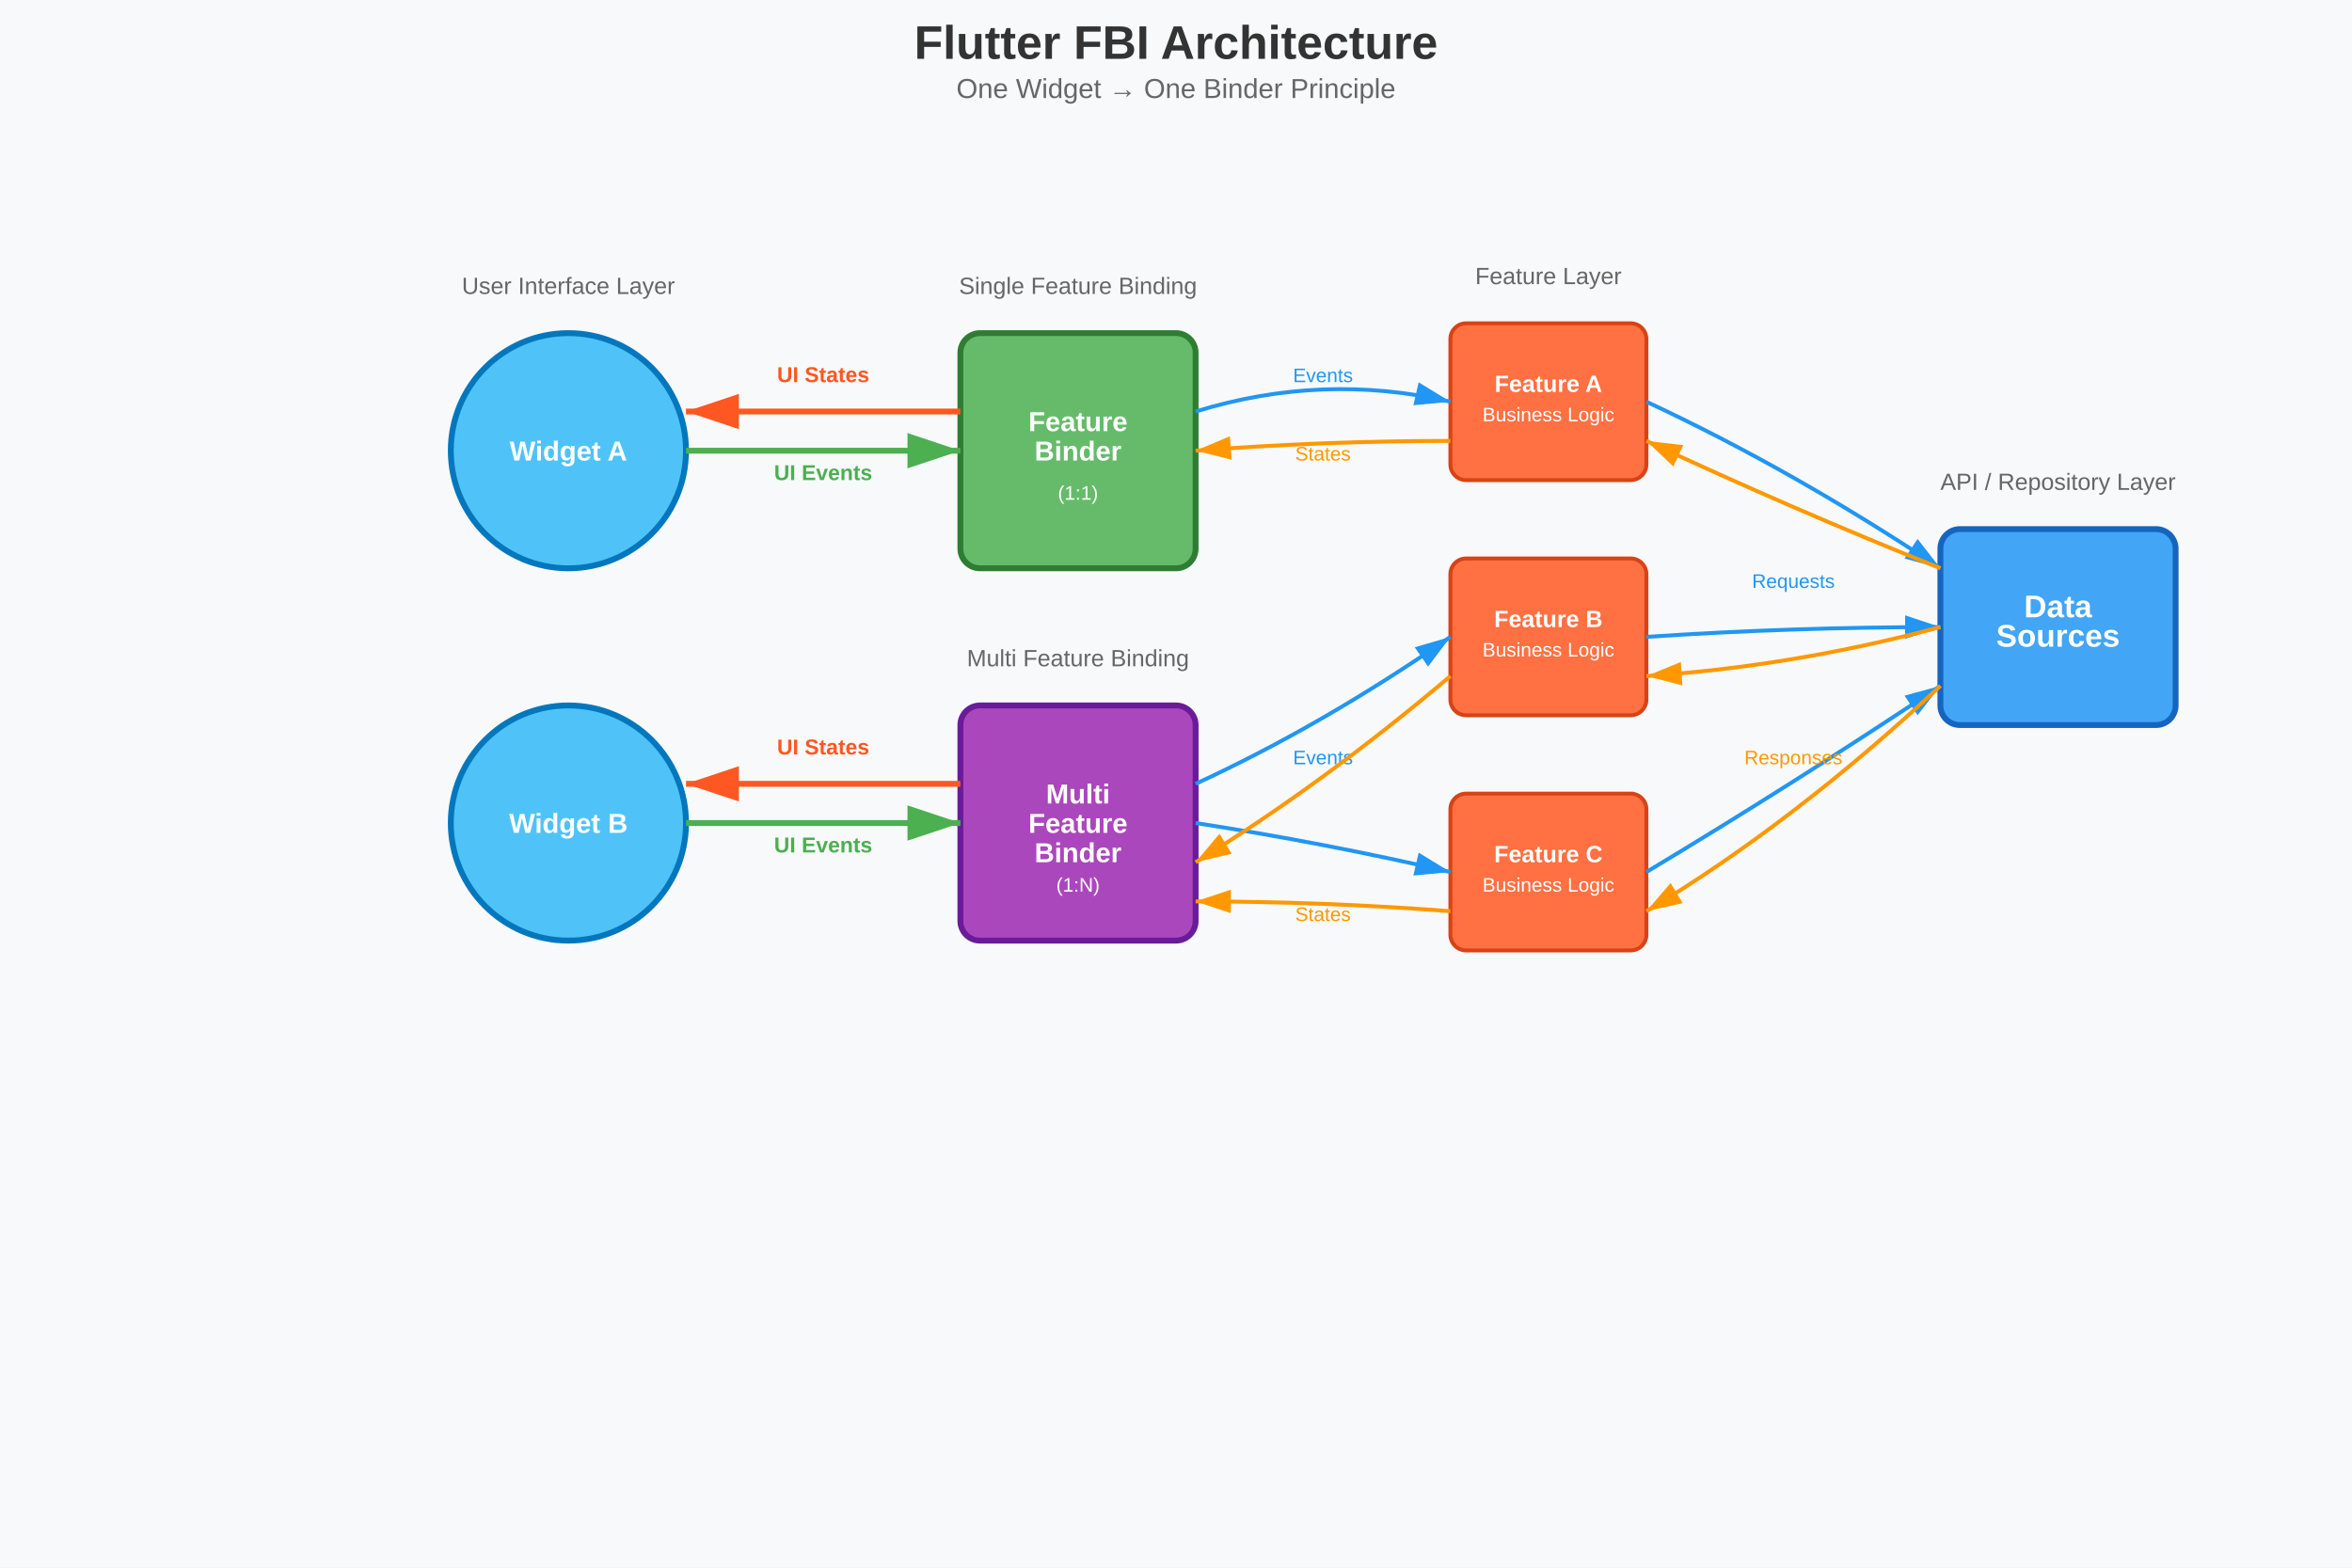
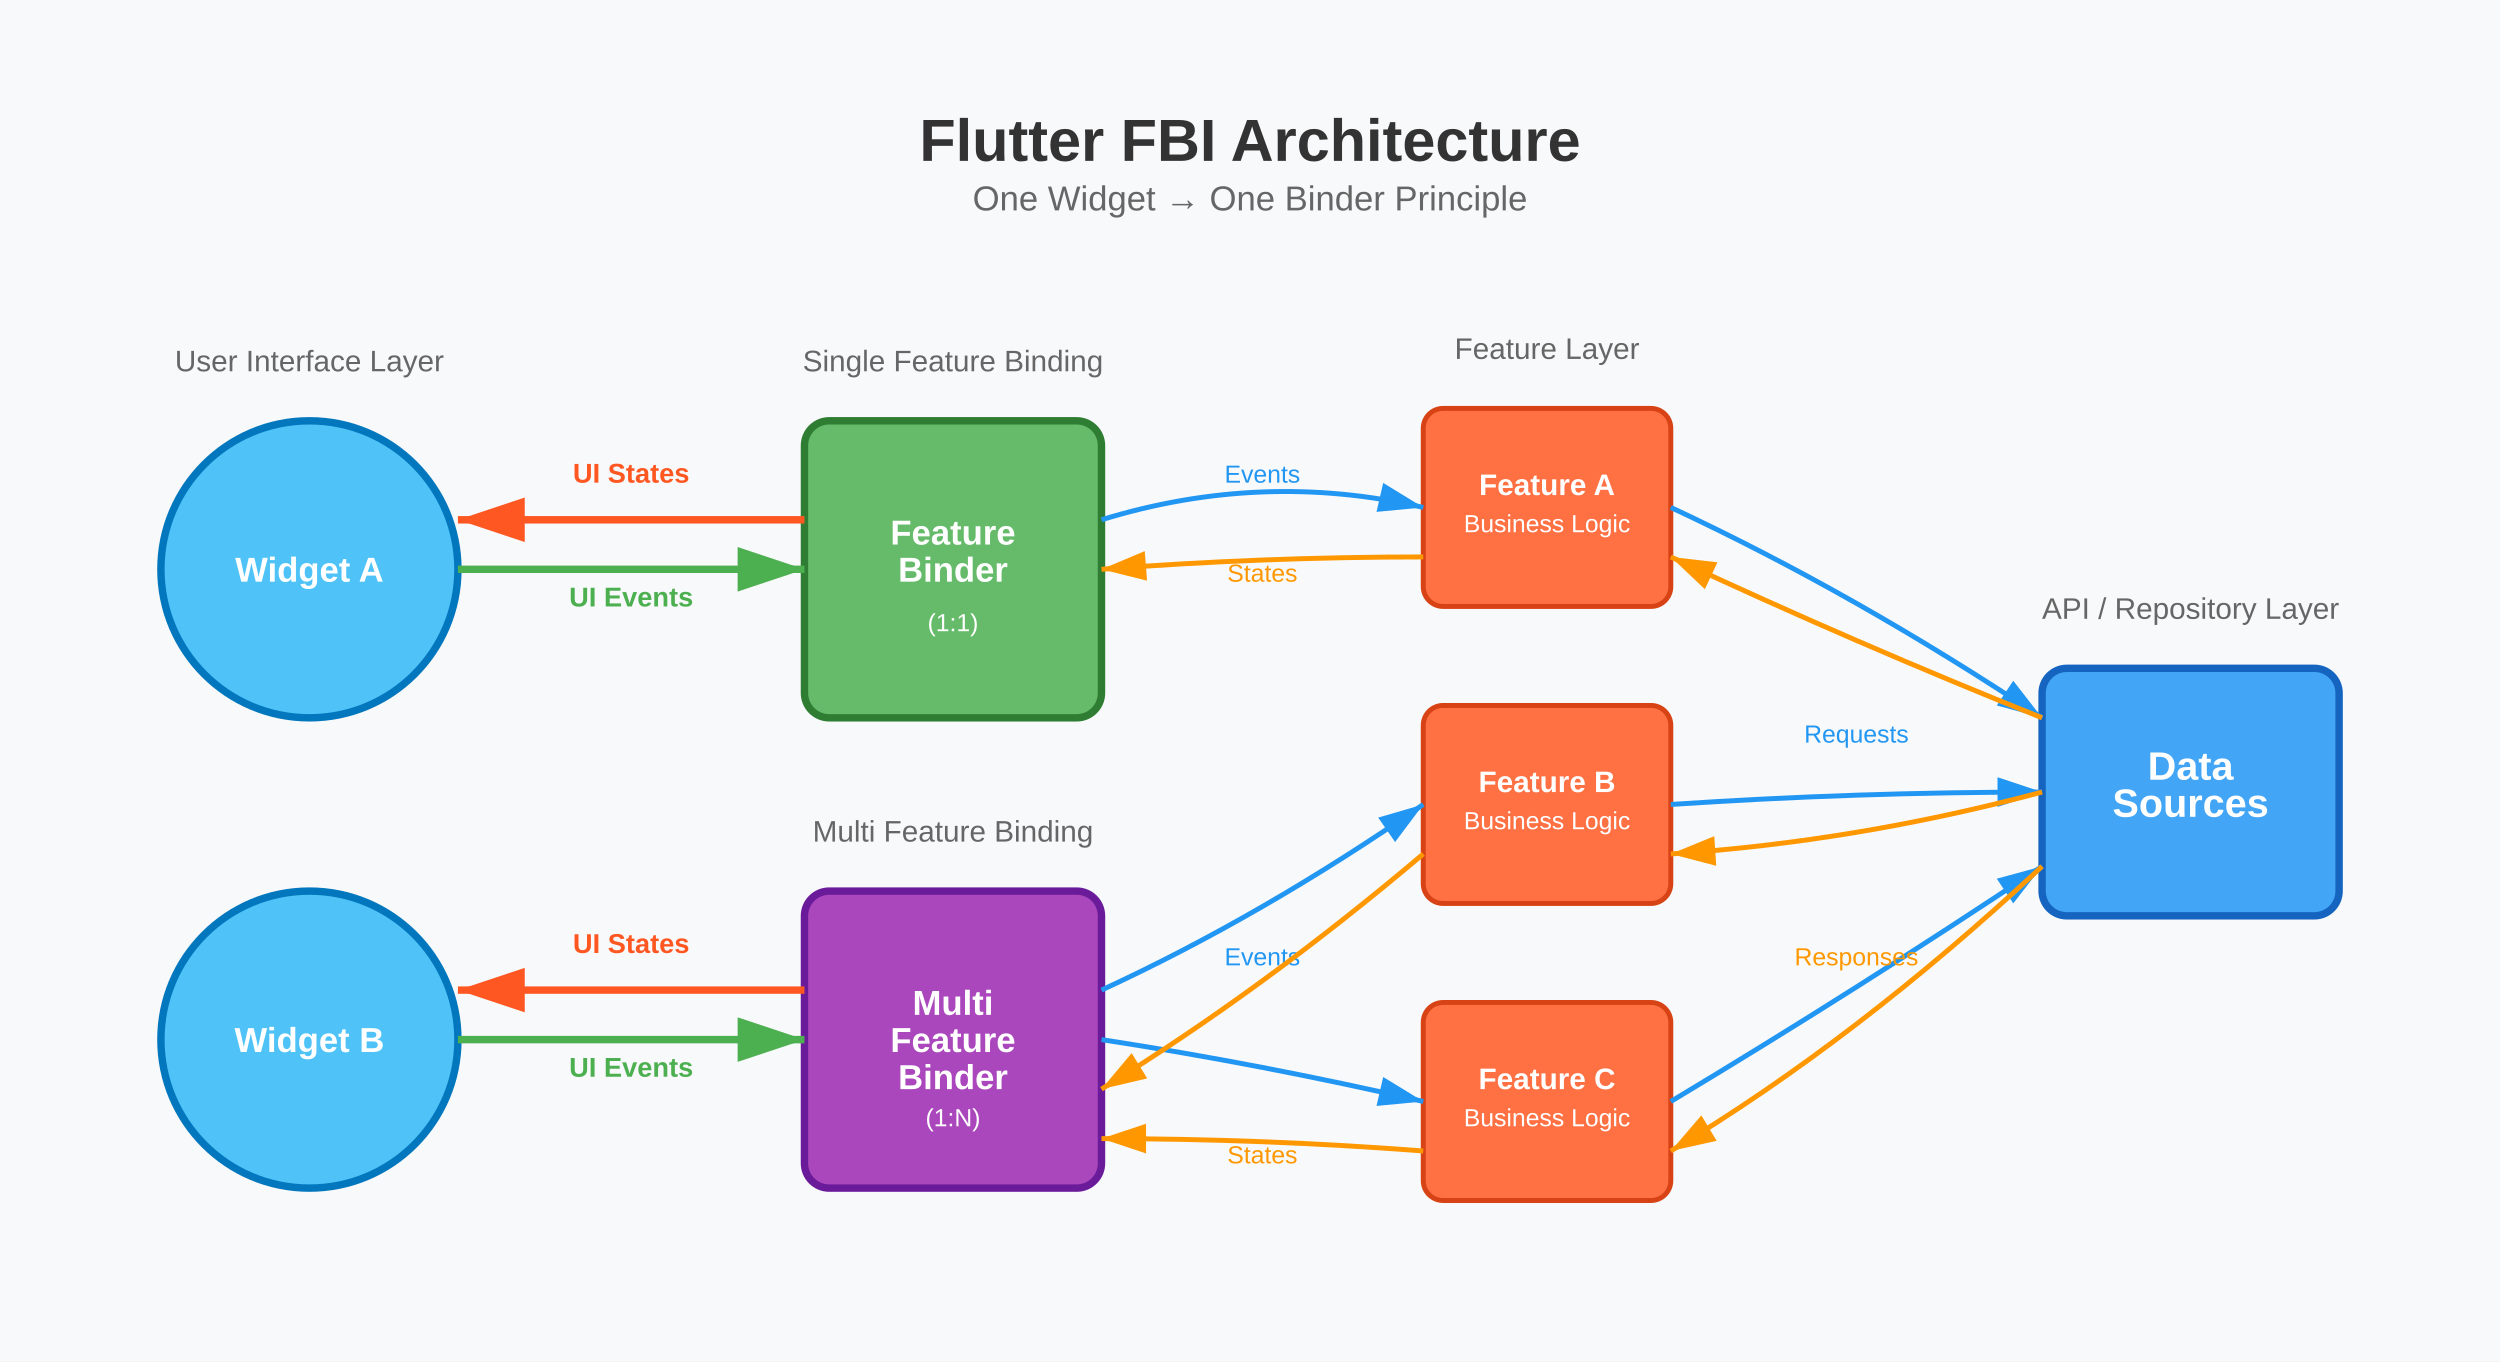
- <svg xmlns="http://www.w3.org/2000/svg" width="1200" height="800">
+ <svg xmlns="http://www.w3.org/2000/svg" width="1010" height="550">
  <defs>
    <marker id="greenArrow" markerWidth="10" markerHeight="10" refX="9" refY="3" orient="auto" markerUnits="strokeWidth">
      <path d="M0,0 L0,6 L9,3 z" fill="#4CAF50" />
    </marker>
    <marker id="blueArrow" markerWidth="10" markerHeight="10" refX="9" refY="3" orient="auto" markerUnits="strokeWidth">
      <path d="M0,0 L0,6 L9,3 z" fill="#2196F3" />
    </marker>
    <marker id="redArrow" markerWidth="10" markerHeight="10" refX="9" refY="3" orient="auto" markerUnits="strokeWidth">
      <path d="M0,0 L0,6 L9,3 z" fill="#FF5722" />
    </marker>
    <marker id="orangeArrow" markerWidth="10" markerHeight="10" refX="9" refY="3" orient="auto" markerUnits="strokeWidth">
      <path d="M0,0 L0,6 L9,3 z" fill="#FF9800" />
    </marker>
  </defs>
-   <rect width="1200" height="800" fill="#f8f9fa" />
-   <text x="600" y="30" text-anchor="middle" font-family="Arial, sans-serif" font-size="24" font-weight="bold" fill="#333">Flutter FBI Architecture</text>
-   <text x="600" y="50" text-anchor="middle" font-family="Arial, sans-serif" font-size="14" fill="#666">One Widget → One Binder Principle</text>
+   <rect width="1010" height="550" fill="#f8f9fa" />
+   <text x="505" y="65" text-anchor="middle" font-family="Arial, sans-serif" font-size="24" font-weight="bold" fill="#333">Flutter FBI Architecture</text>
+   <text x="505" y="85" text-anchor="middle" font-family="Arial, sans-serif" font-size="14" fill="#666">One Widget → One Binder Principle</text>
  <g>
-     <circle cx="290" cy="230" r="60" fill="#4FC3F7" stroke="#0277BD" stroke-width="3" />
-     <text x="290" y="235" text-anchor="middle" font-family="Arial, sans-serif" font-size="14" font-weight="bold" fill="white">Widget A</text>
-     <circle cx="290" cy="420" r="60" fill="#4FC3F7" stroke="#0277BD" stroke-width="3" />
-     <text x="290" y="425" text-anchor="middle" font-family="Arial, sans-serif" font-size="14" font-weight="bold" fill="white">Widget B</text>
-     <text x="290" y="150" text-anchor="middle" font-family="Arial, sans-serif" font-size="12" fill="#666">User Interface Layer</text>
+     <circle cx="125" cy="230" r="60" fill="#4FC3F7" stroke="#0277BD" stroke-width="3" />
+     <text x="125" y="235" text-anchor="middle" font-family="Arial, sans-serif" font-size="14" font-weight="bold" fill="white">Widget A</text>
+     <circle cx="125" cy="420" r="60" fill="#4FC3F7" stroke="#0277BD" stroke-width="3" />
+     <text x="125" y="425" text-anchor="middle" font-family="Arial, sans-serif" font-size="14" font-weight="bold" fill="white">Widget B</text>
+     <text x="125" y="150" text-anchor="middle" font-family="Arial, sans-serif" font-size="12" fill="#666">User Interface Layer</text>
  </g>
  <g>
-     <rect x="490" y="170" width="120" height="120" rx="10" fill="#66BB6A" stroke="#2E7D32" stroke-width="3" />
-     <text x="550" y="220" text-anchor="middle" font-family="Arial, sans-serif" font-size="14" font-weight="bold" fill="white">Feature</text>
-     <text x="550" y="235" text-anchor="middle" font-family="Arial, sans-serif" font-size="14" font-weight="bold" fill="white">Binder</text>
-     <text x="550" y="255" text-anchor="middle" font-family="Arial, sans-serif" font-size="10" fill="white">(1:1)</text>
-     <text x="550" y="150" text-anchor="middle" font-family="Arial, sans-serif" font-size="12" fill="#666">Single Feature Binding</text>
+     <rect x="325" y="170" width="120" height="120" rx="10" fill="#66BB6A" stroke="#2E7D32" stroke-width="3" />
+     <text x="385" y="220" text-anchor="middle" font-family="Arial, sans-serif" font-size="14" font-weight="bold" fill="white">Feature</text>
+     <text x="385" y="235" text-anchor="middle" font-family="Arial, sans-serif" font-size="14" font-weight="bold" fill="white">Binder</text>
+     <text x="385" y="255" text-anchor="middle" font-family="Arial, sans-serif" font-size="10" fill="white">(1:1)</text>
+     <text x="385" y="150" text-anchor="middle" font-family="Arial, sans-serif" font-size="12" fill="#666">Single Feature Binding</text>
  </g>
  <g>
-     <rect x="490" y="360" width="120" height="120" rx="10" fill="#AB47BC" stroke="#6A1B9A" stroke-width="3" />
-     <text x="550" y="410" text-anchor="middle" font-family="Arial, sans-serif" font-size="14" font-weight="bold" fill="white">Multi</text>
-     <text x="550" y="425" text-anchor="middle" font-family="Arial, sans-serif" font-size="14" font-weight="bold" fill="white">Feature</text>
-     <text x="550" y="440" text-anchor="middle" font-family="Arial, sans-serif" font-size="14" font-weight="bold" fill="white">Binder</text>
-     <text x="550" y="455" text-anchor="middle" font-family="Arial, sans-serif" font-size="10" fill="white">(1:N)</text>
-     <text x="550" y="340" text-anchor="middle" font-family="Arial, sans-serif" font-size="12" fill="#666">Multi Feature Binding</text>
+     <rect x="325" y="360" width="120" height="120" rx="10" fill="#AB47BC" stroke="#6A1B9A" stroke-width="3" />
+     <text x="385" y="410" text-anchor="middle" font-family="Arial, sans-serif" font-size="14" font-weight="bold" fill="white">Multi</text>
+     <text x="385" y="425" text-anchor="middle" font-family="Arial, sans-serif" font-size="14" font-weight="bold" fill="white">Feature</text>
+     <text x="385" y="440" text-anchor="middle" font-family="Arial, sans-serif" font-size="14" font-weight="bold" fill="white">Binder</text>
+     <text x="385" y="455" text-anchor="middle" font-family="Arial, sans-serif" font-size="10" fill="white">(1:N)</text>
+     <text x="385" y="340" text-anchor="middle" font-family="Arial, sans-serif" font-size="12" fill="#666">Multi Feature Binding</text>
  </g>
  <g>
-     <rect x="740" y="165" width="100" height="80" rx="8" fill="#FF7043" stroke="#D84315" stroke-width="2" />
-     <text x="790" y="200" text-anchor="middle" font-family="Arial, sans-serif" font-size="12" font-weight="bold" fill="white">Feature A</text>
-     <text x="790" y="215" text-anchor="middle" font-family="Arial, sans-serif" font-size="10" fill="white">Business Logic</text>
-     <rect x="740" y="285" width="100" height="80" rx="8" fill="#FF7043" stroke="#D84315" stroke-width="2" />
-     <text x="790" y="320" text-anchor="middle" font-family="Arial, sans-serif" font-size="12" font-weight="bold" fill="white">Feature B</text>
-     <text x="790" y="335" text-anchor="middle" font-family="Arial, sans-serif" font-size="10" fill="white">Business Logic</text>
-     <rect x="740" y="405" width="100" height="80" rx="8" fill="#FF7043" stroke="#D84315" stroke-width="2" />
-     <text x="790" y="440" text-anchor="middle" font-family="Arial, sans-serif" font-size="12" font-weight="bold" fill="white">Feature C</text>
-     <text x="790" y="455" text-anchor="middle" font-family="Arial, sans-serif" font-size="10" fill="white">Business Logic</text>
-     <text x="790" y="145" text-anchor="middle" font-family="Arial, sans-serif" font-size="12" fill="#666">Feature Layer</text>
+     <rect x="575" y="165" width="100" height="80" rx="8" fill="#FF7043" stroke="#D84315" stroke-width="2" />
+     <text x="625" y="200" text-anchor="middle" font-family="Arial, sans-serif" font-size="12" font-weight="bold" fill="white">Feature A</text>
+     <text x="625" y="215" text-anchor="middle" font-family="Arial, sans-serif" font-size="10" fill="white">Business Logic</text>
+     <rect x="575" y="285" width="100" height="80" rx="8" fill="#FF7043" stroke="#D84315" stroke-width="2" />
+     <text x="625" y="320" text-anchor="middle" font-family="Arial, sans-serif" font-size="12" font-weight="bold" fill="white">Feature B</text>
+     <text x="625" y="335" text-anchor="middle" font-family="Arial, sans-serif" font-size="10" fill="white">Business Logic</text>
+     <rect x="575" y="405" width="100" height="80" rx="8" fill="#FF7043" stroke="#D84315" stroke-width="2" />
+     <text x="625" y="440" text-anchor="middle" font-family="Arial, sans-serif" font-size="12" font-weight="bold" fill="white">Feature C</text>
+     <text x="625" y="455" text-anchor="middle" font-family="Arial, sans-serif" font-size="10" fill="white">Business Logic</text>
+     <text x="625" y="145" text-anchor="middle" font-family="Arial, sans-serif" font-size="12" fill="#666">Feature Layer</text>
  </g>
  <g>
-     <rect x="990" y="270" width="120" height="100" rx="10" fill="#42A5F5" stroke="#1565C0" stroke-width="3" />
-     <text x="1050" y="315" text-anchor="middle" font-family="Arial, sans-serif" font-size="16" font-weight="bold" fill="white">Data</text>
-     <text x="1050" y="330" text-anchor="middle" font-family="Arial, sans-serif" font-size="16" font-weight="bold" fill="white">Sources</text>
-     <text x="1050" y="250" text-anchor="middle" font-family="Arial, sans-serif" font-size="12" fill="#666">API / Repository Layer</text>
+     <rect x="825" y="270" width="120" height="100" rx="10" fill="#42A5F5" stroke="#1565C0" stroke-width="3" />
+     <text x="885" y="315" text-anchor="middle" font-family="Arial, sans-serif" font-size="16" font-weight="bold" fill="white">Data</text>
+     <text x="885" y="330" text-anchor="middle" font-family="Arial, sans-serif" font-size="16" font-weight="bold" fill="white">Sources</text>
+     <text x="885" y="250" text-anchor="middle" font-family="Arial, sans-serif" font-size="12" fill="#666">API / Repository Layer</text>
  </g>
-   <path d="M 350 230 Q 420 230 490 230" stroke="#4CAF50" stroke-width="3" fill="none" marker-end="url(#greenArrow)" />
-   <text x="420" y="245" text-anchor="middle" font-family="Arial, sans-serif" font-size="11" fill="#4CAF50" font-weight="bold">UI Events</text>
-   <path d="M 350 420 Q 420 420 490 420" stroke="#4CAF50" stroke-width="3" fill="none" marker-end="url(#greenArrow)" />
-   <text x="420" y="435" text-anchor="middle" font-family="Arial, sans-serif" font-size="11" fill="#4CAF50" font-weight="bold">UI Events</text>
-   <path d="M 490 210 Q 420 210 350 210" stroke="#FF5722" stroke-width="3" fill="none" marker-end="url(#redArrow)" />
-   <text x="420" y="195" text-anchor="middle" font-family="Arial, sans-serif" font-size="11" fill="#FF5722" font-weight="bold">UI States</text>
-   <path d="M 490 400 Q 420 400 350 400" stroke="#FF5722" stroke-width="3" fill="none" marker-end="url(#redArrow)" />
-   <text x="420" y="385" text-anchor="middle" font-family="Arial, sans-serif" font-size="11" fill="#FF5722" font-weight="bold">UI States</text>
-   <path d="M 610 210 Q 675 190 740 205" stroke="#2196F3" stroke-width="2" fill="none" marker-end="url(#blueArrow)" />
-   <text x="675" y="195" text-anchor="middle" font-family="Arial, sans-serif" font-size="10" fill="#2196F3">Events</text>
-   <path d="M 740 225 Q 675 225 610 230" stroke="#FF9800" stroke-width="2" fill="none" marker-end="url(#orangeArrow)" />
-   <text x="675" y="235" text-anchor="middle" font-family="Arial, sans-serif" font-size="10" fill="#FF9800">States</text>
-   <path d="M 610 400 Q 675 370 740 325" stroke="#2196F3" stroke-width="2" fill="none" marker-end="url(#blueArrow)" />
-   <path d="M 610 420 Q 675 430 740 445" stroke="#2196F3" stroke-width="2" fill="none" marker-end="url(#blueArrow)" />
-   <text x="675" y="390" text-anchor="middle" font-family="Arial, sans-serif" font-size="10" fill="#2196F3">Events</text>
-   <path d="M 740 345 Q 675 400 610 440" stroke="#FF9800" stroke-width="2" fill="none" marker-end="url(#orangeArrow)" />
-   <path d="M 740 465 Q 675 460 610 460" stroke="#FF9800" stroke-width="2" fill="none" marker-end="url(#orangeArrow)" />
-   <text x="675" y="470" text-anchor="middle" font-family="Arial, sans-serif" font-size="10" fill="#FF9800">States</text>
-   <path d="M 840 205 Q 915 240 990 290" stroke="#2196F3" stroke-width="2" fill="none" marker-end="url(#blueArrow)" />
-   <path d="M 840 325 Q 915 320 990 320" stroke="#2196F3" stroke-width="2" fill="none" marker-end="url(#blueArrow)" />
-   <path d="M 840 445 Q 915 400 990 350" stroke="#2196F3" stroke-width="2" fill="none" marker-end="url(#blueArrow)" />
-   <text x="915" y="300" text-anchor="middle" font-family="Arial, sans-serif" font-size="10" fill="#2196F3">Requests</text>
-   <path d="M 990 290 Q 915 260 840 225" stroke="#FF9800" stroke-width="2" fill="none" marker-end="url(#orangeArrow)" />
-   <path d="M 990 320 Q 915 340 840 345" stroke="#FF9800" stroke-width="2" fill="none" marker-end="url(#orangeArrow)" />
-   <path d="M 990 350 Q 915 420 840 465" stroke="#FF9800" stroke-width="2" fill="none" marker-end="url(#orangeArrow)" />
-   <text x="915" y="390" text-anchor="middle" font-family="Arial, sans-serif" font-size="10" fill="#FF9800">Responses</text>
+   <path d="M 185 230 Q 255 230 325 230" stroke="#4CAF50" stroke-width="3" fill="none" marker-end="url(#greenArrow)" />
+   <text x="255" y="245" text-anchor="middle" font-family="Arial, sans-serif" font-size="11" fill="#4CAF50" font-weight="bold">UI Events</text>
+   <path d="M 185 420 Q 255 420 325 420" stroke="#4CAF50" stroke-width="3" fill="none" marker-end="url(#greenArrow)" />
+   <text x="255" y="435" text-anchor="middle" font-family="Arial, sans-serif" font-size="11" fill="#4CAF50" font-weight="bold">UI Events</text>
+   <path d="M 325 210 Q 255 210 185 210" stroke="#FF5722" stroke-width="3" fill="none" marker-end="url(#redArrow)" />
+   <text x="255" y="195" text-anchor="middle" font-family="Arial, sans-serif" font-size="11" fill="#FF5722" font-weight="bold">UI States</text>
+   <path d="M 325 400 Q 255 400 185 400" stroke="#FF5722" stroke-width="3" fill="none" marker-end="url(#redArrow)" />
+   <text x="255" y="385" text-anchor="middle" font-family="Arial, sans-serif" font-size="11" fill="#FF5722" font-weight="bold">UI States</text>
+   <path d="M 445 210 Q 510 190 575 205" stroke="#2196F3" stroke-width="2" fill="none" marker-end="url(#blueArrow)" />
+   <text x="510" y="195" text-anchor="middle" font-family="Arial, sans-serif" font-size="10" fill="#2196F3">Events</text>
+   <path d="M 575 225 Q 510 225 445 230" stroke="#FF9800" stroke-width="2" fill="none" marker-end="url(#orangeArrow)" />
+   <text x="510" y="235" text-anchor="middle" font-family="Arial, sans-serif" font-size="10" fill="#FF9800">States</text>
+   <path d="M 445 400 Q 510 370 575 325" stroke="#2196F3" stroke-width="2" fill="none" marker-end="url(#blueArrow)" />
+   <path d="M 445 420 Q 510 430 575 445" stroke="#2196F3" stroke-width="2" fill="none" marker-end="url(#blueArrow)" />
+   <text x="510" y="390" text-anchor="middle" font-family="Arial, sans-serif" font-size="10" fill="#2196F3">Events</text>
+   <path d="M 575 345 Q 510 400 445 440" stroke="#FF9800" stroke-width="2" fill="none" marker-end="url(#orangeArrow)" />
+   <path d="M 575 465 Q 510 460 445 460" stroke="#FF9800" stroke-width="2" fill="none" marker-end="url(#orangeArrow)" />
+   <text x="510" y="470" text-anchor="middle" font-family="Arial, sans-serif" font-size="10" fill="#FF9800">States</text>
+   <path d="M 675 205 Q 750 240 825 290" stroke="#2196F3" stroke-width="2" fill="none" marker-end="url(#blueArrow)" />
+   <path d="M 675 325 Q 750 320 825 320" stroke="#2196F3" stroke-width="2" fill="none" marker-end="url(#blueArrow)" />
+   <path d="M 675 445 Q 750 400 825 350" stroke="#2196F3" stroke-width="2" fill="none" marker-end="url(#blueArrow)" />
+   <text x="750" y="300" text-anchor="middle" font-family="Arial, sans-serif" font-size="10" fill="#2196F3">Requests</text>
+   <path d="M 825 290 Q 750 260 675 225" stroke="#FF9800" stroke-width="2" fill="none" marker-end="url(#orangeArrow)" />
+   <path d="M 825 320 Q 750 340 675 345" stroke="#FF9800" stroke-width="2" fill="none" marker-end="url(#orangeArrow)" />
+   <path d="M 825 350 Q 750 420 675 465" stroke="#FF9800" stroke-width="2" fill="none" marker-end="url(#orangeArrow)" />
+   <text x="750" y="390" text-anchor="middle" font-family="Arial, sans-serif" font-size="10" fill="#FF9800">Responses</text>
</svg>
